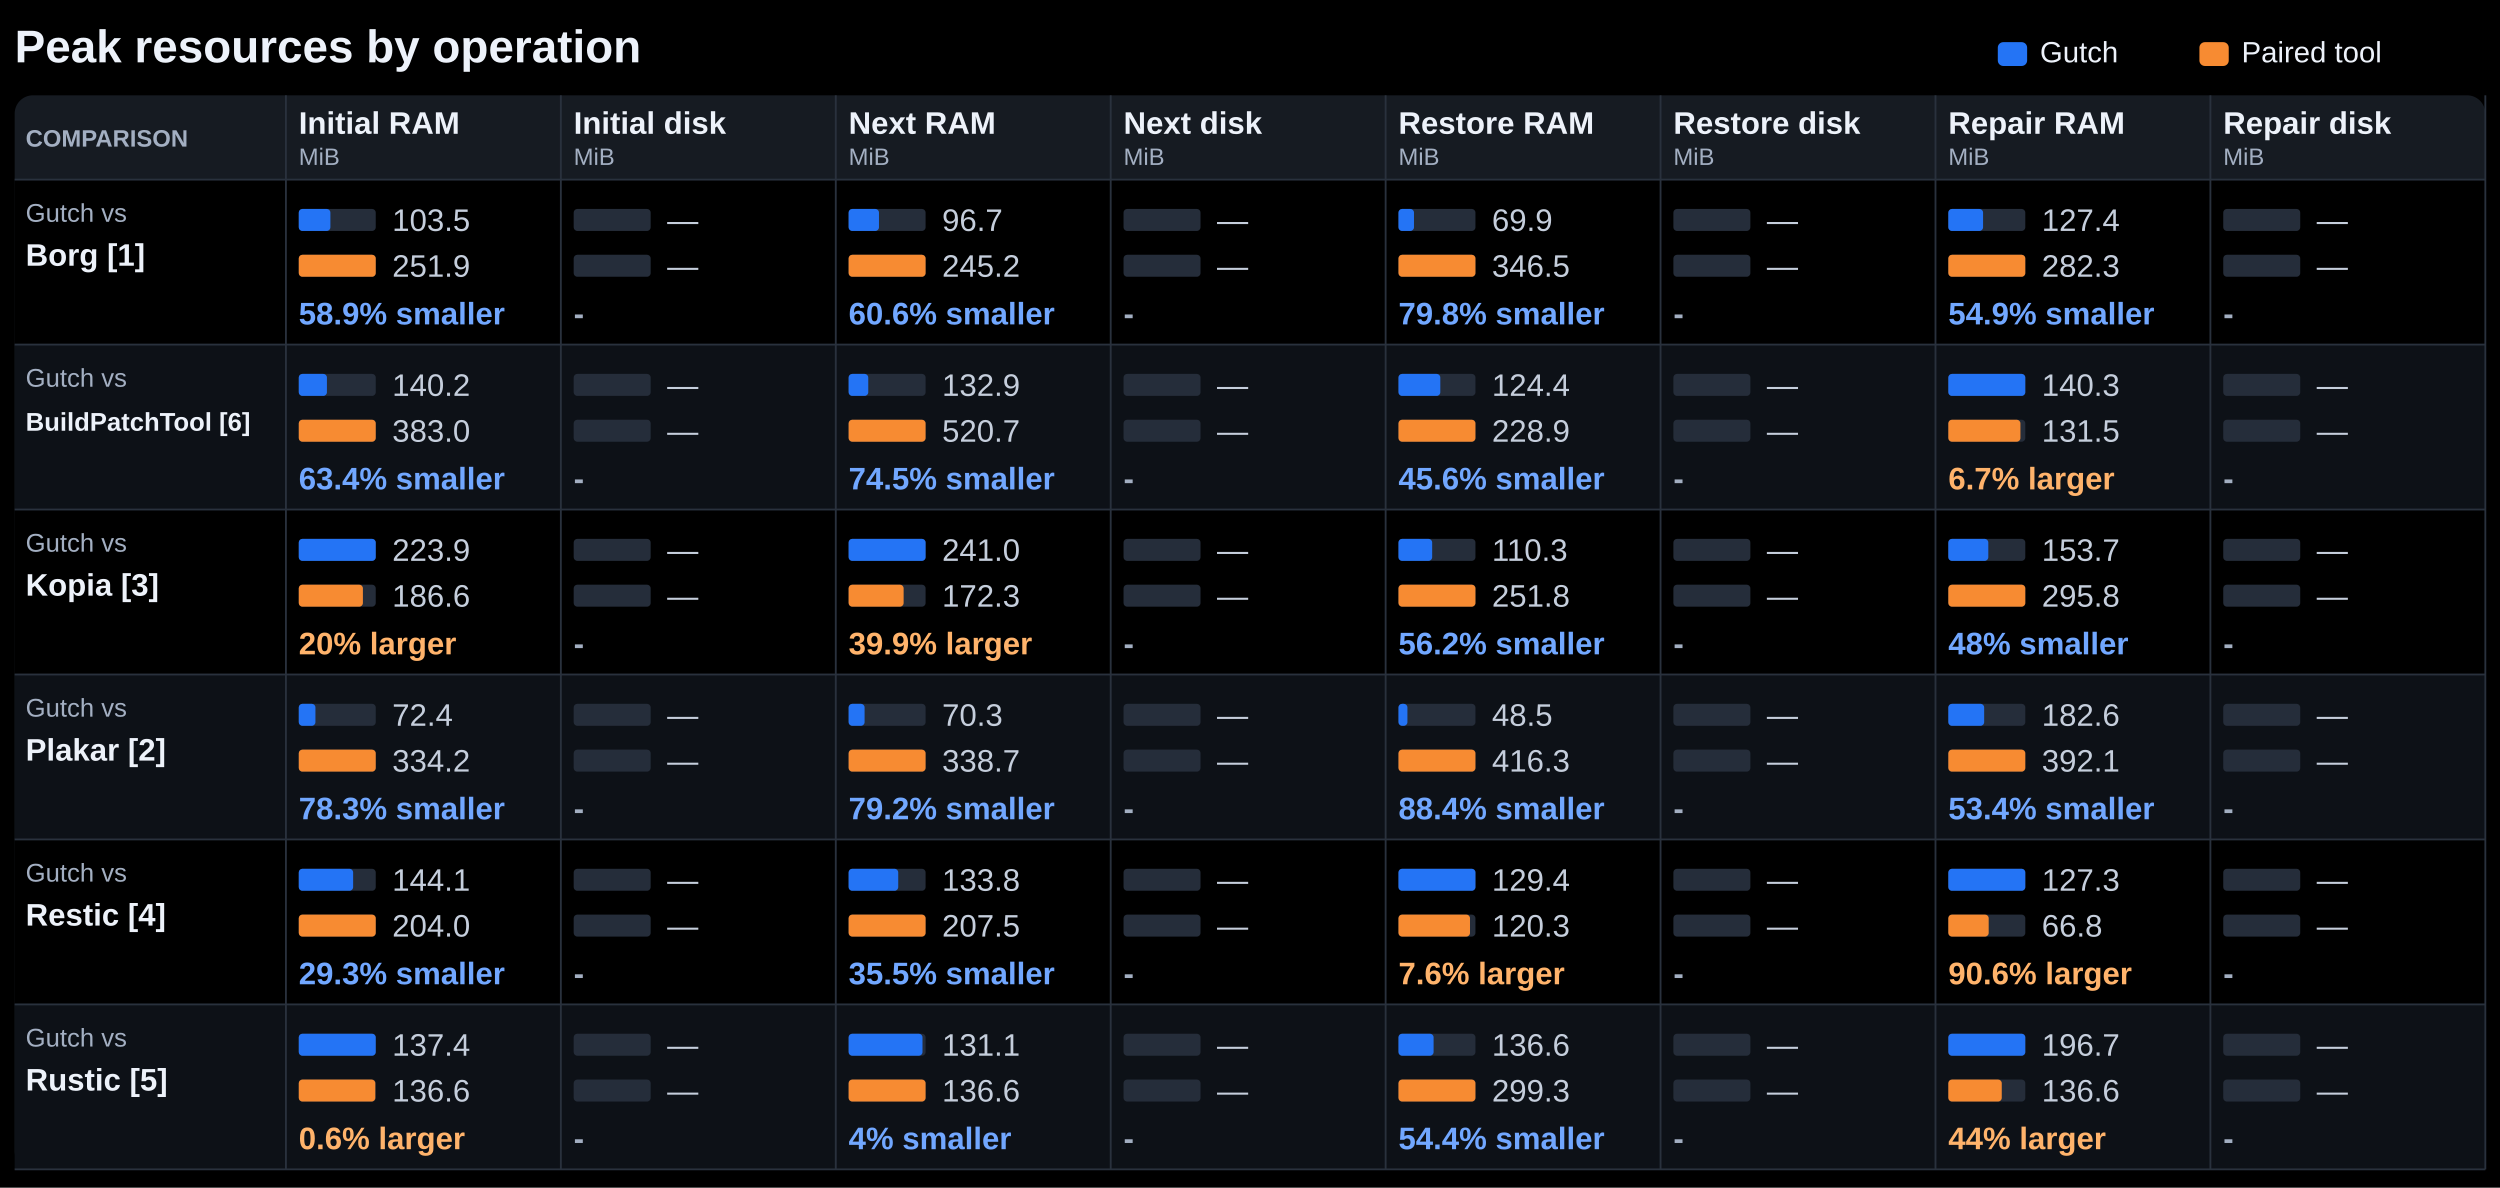
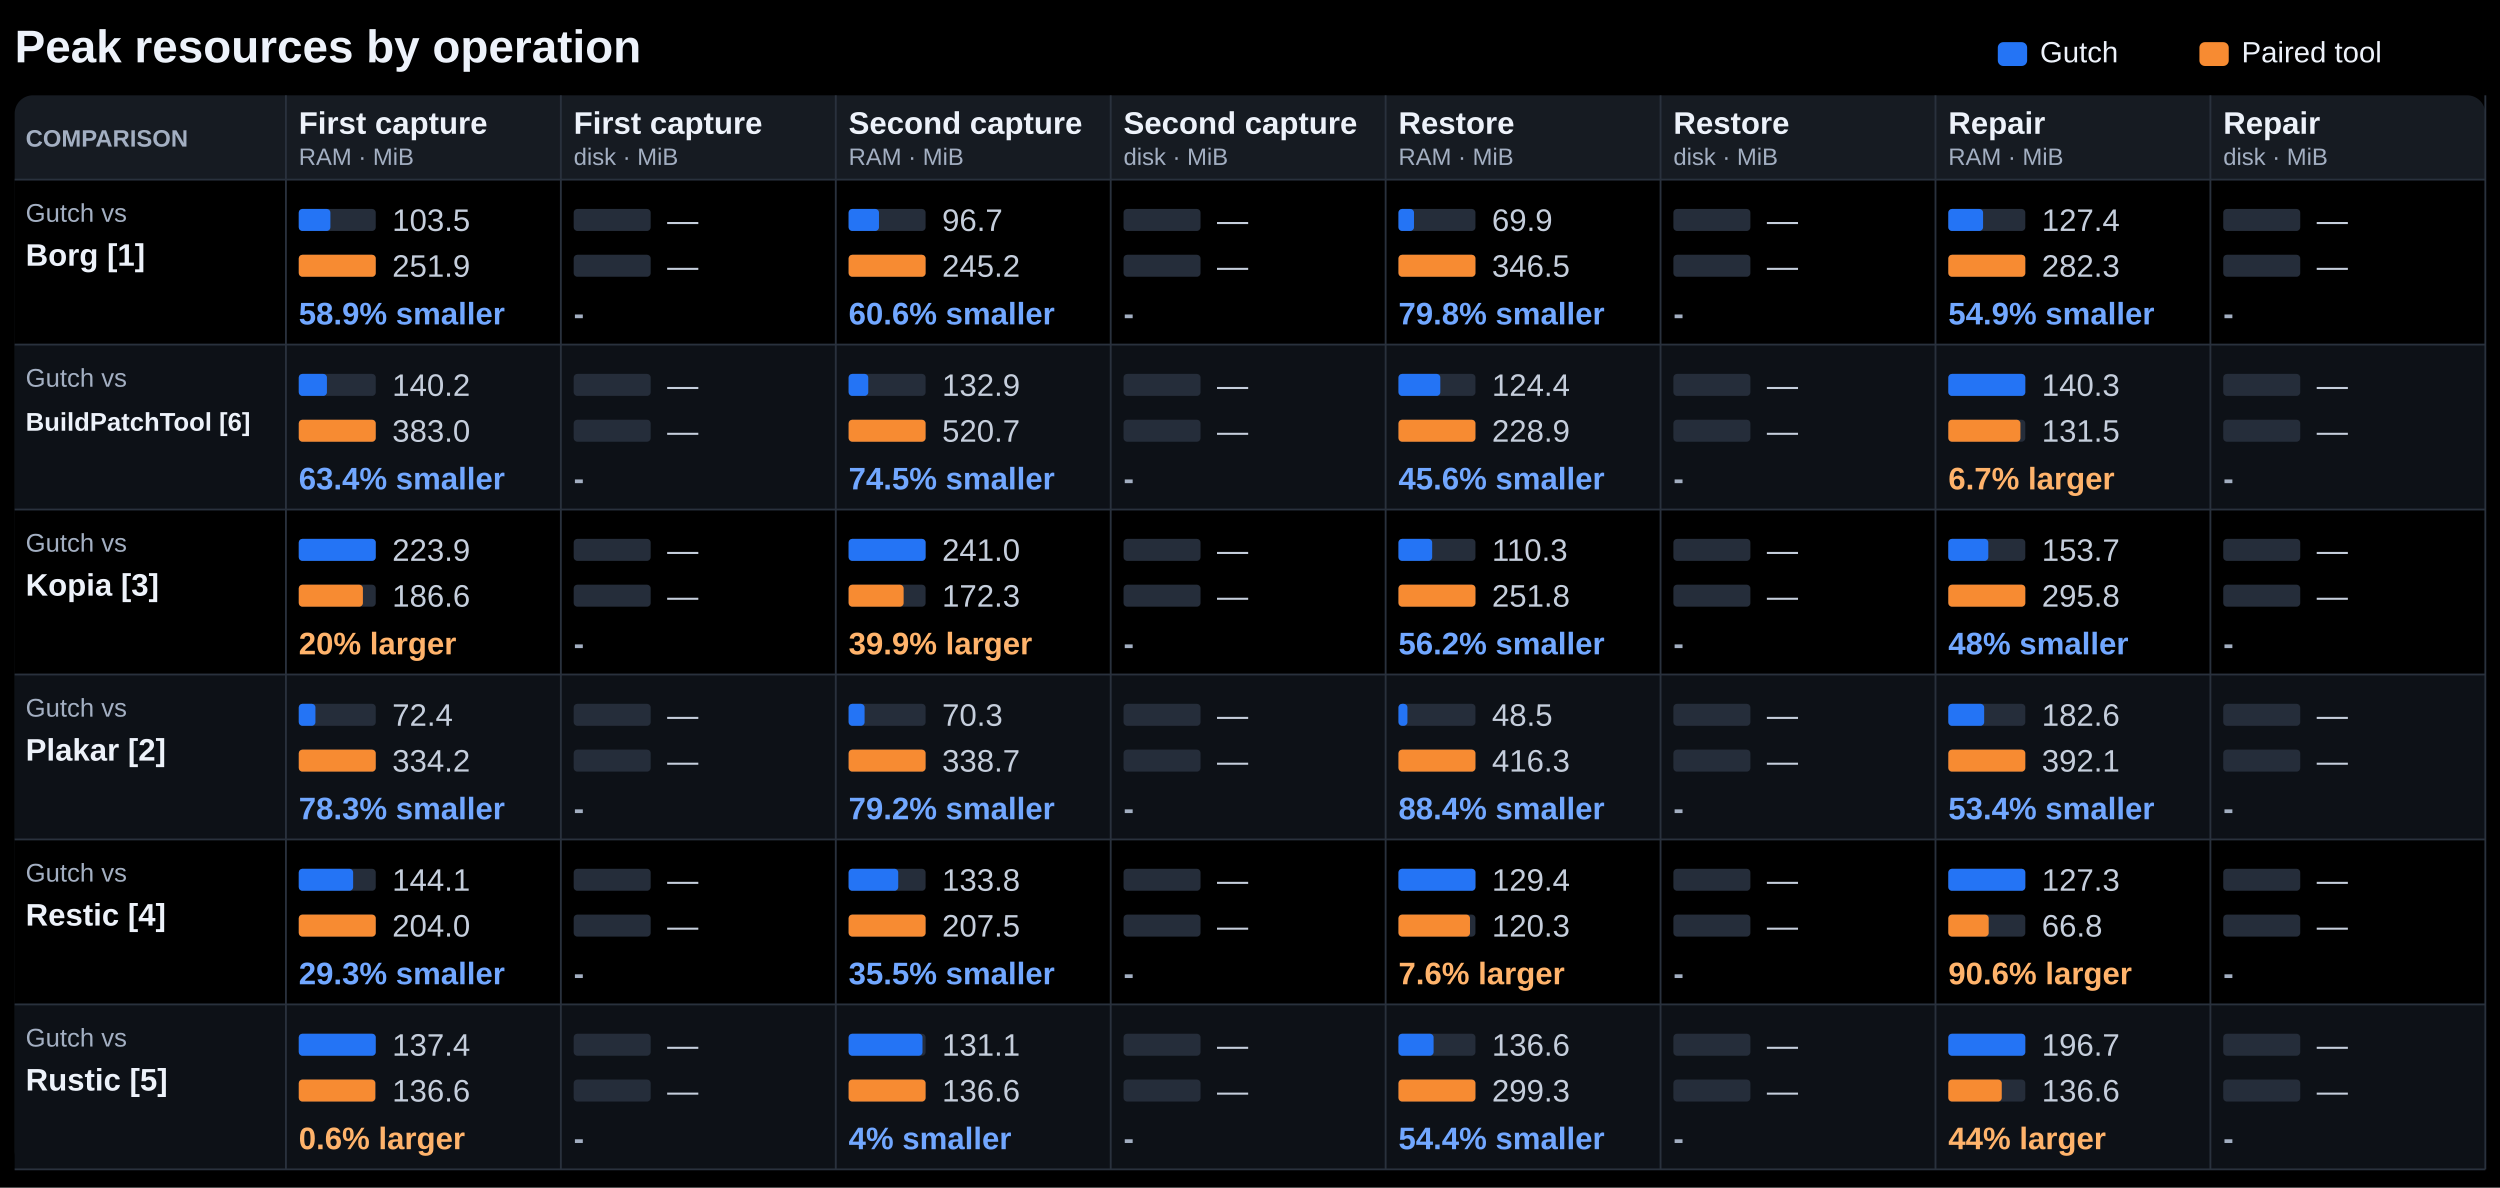
<svg xmlns="http://www.w3.org/2000/svg" width="1364" height="648" viewBox="0 0 1364 648" role="img" aria-labelledby="title description">
  <rect width="1364" height="648" fill="#000000" />
  <g font-family="Segoe UI, Arial, sans-serif" fill="#edf2fa">
    <text x="8" y="34" font-size="25" font-weight="700" fill="#edf2fa" text-anchor="start">Peak resources by operation</text>
    <rect x="1090" y="23" width="16.00" height="13" rx="3" fill="#2474f5" />
    <text x="1113" y="34" font-size="16" font-weight="400" fill="#edf2fa" text-anchor="start">Gutch</text>
    <rect x="1200" y="23" width="16.00" height="13" rx="3" fill="#f78b32" />
    <text x="1223" y="34" font-size="16" font-weight="400" fill="#edf2fa" text-anchor="start">Paired tool</text>
    <rect x="8" y="52" width="1348.00" height="586" rx="10" fill="#161b22" />
    <text x="14" y="80" font-size="13" font-weight="700" fill="#a3afc2" text-anchor="start">COMPARISON</text>
-     <text x="163" y="73" font-size="17" font-weight="650" fill="#edf2fa" text-anchor="start">Initial RAM</text>
-     <text x="163" y="90" font-size="13" font-weight="400" fill="#a3afc2" text-anchor="start">MiB</text>
-     <text x="313" y="73" font-size="17" font-weight="650" fill="#edf2fa" text-anchor="start">Initial disk</text>
-     <text x="313" y="90" font-size="13" font-weight="400" fill="#a3afc2" text-anchor="start">MiB</text>
-     <text x="463" y="73" font-size="17" font-weight="650" fill="#edf2fa" text-anchor="start">Next RAM</text>
-     <text x="463" y="90" font-size="13" font-weight="400" fill="#a3afc2" text-anchor="start">MiB</text>
-     <text x="613" y="73" font-size="17" font-weight="650" fill="#edf2fa" text-anchor="start">Next disk</text>
-     <text x="613" y="90" font-size="13" font-weight="400" fill="#a3afc2" text-anchor="start">MiB</text>
-     <text x="763" y="73" font-size="17" font-weight="650" fill="#edf2fa" text-anchor="start">Restore RAM</text>
-     <text x="763" y="90" font-size="13" font-weight="400" fill="#a3afc2" text-anchor="start">MiB</text>
-     <text x="913" y="73" font-size="17" font-weight="650" fill="#edf2fa" text-anchor="start">Restore disk</text>
-     <text x="913" y="90" font-size="13" font-weight="400" fill="#a3afc2" text-anchor="start">MiB</text>
-     <text x="1063" y="73" font-size="17" font-weight="650" fill="#edf2fa" text-anchor="start">Repair RAM</text>
-     <text x="1063" y="90" font-size="13" font-weight="400" fill="#a3afc2" text-anchor="start">MiB</text>
-     <text x="1213" y="73" font-size="17" font-weight="650" fill="#edf2fa" text-anchor="start">Repair disk</text>
-     <text x="1213" y="90" font-size="13" font-weight="400" fill="#a3afc2" text-anchor="start">MiB</text>
+     <text x="163" y="73" font-size="17" font-weight="650" fill="#edf2fa" text-anchor="start">First capture</text>
+     <text x="163" y="90" font-size="13" font-weight="400" fill="#a3afc2" text-anchor="start">RAM · MiB</text>
+     <text x="313" y="73" font-size="17" font-weight="650" fill="#edf2fa" text-anchor="start">First capture</text>
+     <text x="313" y="90" font-size="13" font-weight="400" fill="#a3afc2" text-anchor="start">disk · MiB</text>
+     <text x="463" y="73" font-size="17" font-weight="650" fill="#edf2fa" text-anchor="start">Second capture</text>
+     <text x="463" y="90" font-size="13" font-weight="400" fill="#a3afc2" text-anchor="start">RAM · MiB</text>
+     <text x="613" y="73" font-size="17" font-weight="650" fill="#edf2fa" text-anchor="start">Second capture</text>
+     <text x="613" y="90" font-size="13" font-weight="400" fill="#a3afc2" text-anchor="start">disk · MiB</text>
+     <text x="763" y="73" font-size="17" font-weight="650" fill="#edf2fa" text-anchor="start">Restore</text>
+     <text x="763" y="90" font-size="13" font-weight="400" fill="#a3afc2" text-anchor="start">RAM · MiB</text>
+     <text x="913" y="73" font-size="17" font-weight="650" fill="#edf2fa" text-anchor="start">Restore</text>
+     <text x="913" y="90" font-size="13" font-weight="400" fill="#a3afc2" text-anchor="start">disk · MiB</text>
+     <text x="1063" y="73" font-size="17" font-weight="650" fill="#edf2fa" text-anchor="start">Repair</text>
+     <text x="1063" y="90" font-size="13" font-weight="400" fill="#a3afc2" text-anchor="start">RAM · MiB</text>
+     <text x="1213" y="73" font-size="17" font-weight="650" fill="#edf2fa" text-anchor="start">Repair</text>
+     <text x="1213" y="90" font-size="13" font-weight="400" fill="#a3afc2" text-anchor="start">disk · MiB</text>
    <rect x="8" y="98" width="1348.00" height="90" rx="0" fill="#000000" />
    <path d="M8 98H1356" stroke="#29313d" />
    <text x="14" y="121" font-size="14" font-weight="400" fill="#a3afc2" text-anchor="start">Gutch vs</text>
    <text x="14" y="145" font-size="17" font-weight="650" fill="#edf2fa" text-anchor="start">Borg [1]</text>
    <rect x="163" y="114" width="42.00" height="12" rx="2" fill="#252d3a" />
    <rect x="163" y="114" width="17.26" height="12" rx="2" fill="#2474f5" />
    <text x="214" y="126" font-size="17" font-weight="400" fill="#c5cedc" text-anchor="start">103.5</text>
    <rect x="163" y="139" width="42.00" height="12" rx="2" fill="#252d3a" />
    <rect x="163" y="139" width="42.00" height="12" rx="2" fill="#f78b32" />
    <text x="214" y="151" font-size="17" font-weight="400" fill="#c5cedc" text-anchor="start">251.9</text>
    <text x="163" y="177" font-size="17" font-weight="700" fill="#71a7ff" text-anchor="start">58.9% smaller</text>
    <rect x="313" y="114" width="42.00" height="12" rx="2" fill="#252d3a" />
    <text x="364" y="126" font-size="17" font-weight="400" fill="#c5cedc" text-anchor="start">—</text>
    <rect x="313" y="139" width="42.00" height="12" rx="2" fill="#252d3a" />
    <text x="364" y="151" font-size="17" font-weight="400" fill="#c5cedc" text-anchor="start">—</text>
    <text x="313" y="177" font-size="17" font-weight="700" fill="#a3afc2" text-anchor="start">-</text>
    <rect x="463" y="114" width="42.00" height="12" rx="2" fill="#252d3a" />
    <rect x="463" y="114" width="16.57" height="12" rx="2" fill="#2474f5" />
    <text x="514" y="126" font-size="17" font-weight="400" fill="#c5cedc" text-anchor="start">96.7</text>
    <rect x="463" y="139" width="42.00" height="12" rx="2" fill="#252d3a" />
    <rect x="463" y="139" width="42.00" height="12" rx="2" fill="#f78b32" />
    <text x="514" y="151" font-size="17" font-weight="400" fill="#c5cedc" text-anchor="start">245.2</text>
    <text x="463" y="177" font-size="17" font-weight="700" fill="#71a7ff" text-anchor="start">60.6% smaller</text>
    <rect x="613" y="114" width="42.00" height="12" rx="2" fill="#252d3a" />
    <text x="664" y="126" font-size="17" font-weight="400" fill="#c5cedc" text-anchor="start">—</text>
    <rect x="613" y="139" width="42.00" height="12" rx="2" fill="#252d3a" />
    <text x="664" y="151" font-size="17" font-weight="400" fill="#c5cedc" text-anchor="start">—</text>
    <text x="613" y="177" font-size="17" font-weight="700" fill="#a3afc2" text-anchor="start">-</text>
    <rect x="763" y="114" width="42.00" height="12" rx="2" fill="#252d3a" />
    <rect x="763" y="114" width="8.47" height="12" rx="2" fill="#2474f5" />
    <text x="814" y="126" font-size="17" font-weight="400" fill="#c5cedc" text-anchor="start">69.9</text>
    <rect x="763" y="139" width="42.00" height="12" rx="2" fill="#252d3a" />
    <rect x="763" y="139" width="42.00" height="12" rx="2" fill="#f78b32" />
    <text x="814" y="151" font-size="17" font-weight="400" fill="#c5cedc" text-anchor="start">346.5</text>
    <text x="763" y="177" font-size="17" font-weight="700" fill="#71a7ff" text-anchor="start">79.8% smaller</text>
    <rect x="913" y="114" width="42.00" height="12" rx="2" fill="#252d3a" />
    <text x="964" y="126" font-size="17" font-weight="400" fill="#c5cedc" text-anchor="start">—</text>
    <rect x="913" y="139" width="42.00" height="12" rx="2" fill="#252d3a" />
    <text x="964" y="151" font-size="17" font-weight="400" fill="#c5cedc" text-anchor="start">—</text>
    <text x="913" y="177" font-size="17" font-weight="700" fill="#a3afc2" text-anchor="start">-</text>
    <rect x="1063" y="114" width="42.00" height="12" rx="2" fill="#252d3a" />
    <rect x="1063" y="114" width="18.96" height="12" rx="2" fill="#2474f5" />
    <text x="1114" y="126" font-size="17" font-weight="400" fill="#c5cedc" text-anchor="start">127.4</text>
    <rect x="1063" y="139" width="42.00" height="12" rx="2" fill="#252d3a" />
    <rect x="1063" y="139" width="42.00" height="12" rx="2" fill="#f78b32" />
    <text x="1114" y="151" font-size="17" font-weight="400" fill="#c5cedc" text-anchor="start">282.3</text>
    <text x="1063" y="177" font-size="17" font-weight="700" fill="#71a7ff" text-anchor="start">54.9% smaller</text>
    <rect x="1213" y="114" width="42.00" height="12" rx="2" fill="#252d3a" />
    <text x="1264" y="126" font-size="17" font-weight="400" fill="#c5cedc" text-anchor="start">—</text>
    <rect x="1213" y="139" width="42.00" height="12" rx="2" fill="#252d3a" />
    <text x="1264" y="151" font-size="17" font-weight="400" fill="#c5cedc" text-anchor="start">—</text>
    <text x="1213" y="177" font-size="17" font-weight="700" fill="#a3afc2" text-anchor="start">-</text>
    <rect x="8" y="188" width="1348.00" height="90" rx="0" fill="#0d1117" />
    <path d="M8 188H1356" stroke="#29313d" />
    <text x="14" y="211" font-size="14" font-weight="400" fill="#a3afc2" text-anchor="start">Gutch vs</text>
    <text x="14" y="235" font-size="14" font-weight="650" fill="#edf2fa" text-anchor="start">BuildPatchTool [6]</text>
    <rect x="163" y="204" width="42.00" height="12" rx="2" fill="#252d3a" />
    <rect x="163" y="204" width="15.37" height="12" rx="2" fill="#2474f5" />
    <text x="214" y="216" font-size="17" font-weight="400" fill="#c5cedc" text-anchor="start">140.2</text>
    <rect x="163" y="229" width="42.00" height="12" rx="2" fill="#252d3a" />
    <rect x="163" y="229" width="42.00" height="12" rx="2" fill="#f78b32" />
    <text x="214" y="241" font-size="17" font-weight="400" fill="#c5cedc" text-anchor="start">383.0</text>
    <text x="163" y="267" font-size="17" font-weight="700" fill="#71a7ff" text-anchor="start">63.4% smaller</text>
    <rect x="313" y="204" width="42.00" height="12" rx="2" fill="#252d3a" />
    <text x="364" y="216" font-size="17" font-weight="400" fill="#c5cedc" text-anchor="start">—</text>
    <rect x="313" y="229" width="42.00" height="12" rx="2" fill="#252d3a" />
    <text x="364" y="241" font-size="17" font-weight="400" fill="#c5cedc" text-anchor="start">—</text>
    <text x="313" y="267" font-size="17" font-weight="700" fill="#a3afc2" text-anchor="start">-</text>
    <rect x="463" y="204" width="42.00" height="12" rx="2" fill="#252d3a" />
    <rect x="463" y="204" width="10.72" height="12" rx="2" fill="#2474f5" />
    <text x="514" y="216" font-size="17" font-weight="400" fill="#c5cedc" text-anchor="start">132.9</text>
    <rect x="463" y="229" width="42.00" height="12" rx="2" fill="#252d3a" />
    <rect x="463" y="229" width="42.00" height="12" rx="2" fill="#f78b32" />
    <text x="514" y="241" font-size="17" font-weight="400" fill="#c5cedc" text-anchor="start">520.7</text>
    <text x="463" y="267" font-size="17" font-weight="700" fill="#71a7ff" text-anchor="start">74.5% smaller</text>
    <rect x="613" y="204" width="42.00" height="12" rx="2" fill="#252d3a" />
    <text x="664" y="216" font-size="17" font-weight="400" fill="#c5cedc" text-anchor="start">—</text>
    <rect x="613" y="229" width="42.00" height="12" rx="2" fill="#252d3a" />
    <text x="664" y="241" font-size="17" font-weight="400" fill="#c5cedc" text-anchor="start">—</text>
    <text x="613" y="267" font-size="17" font-weight="700" fill="#a3afc2" text-anchor="start">-</text>
    <rect x="763" y="204" width="42.00" height="12" rx="2" fill="#252d3a" />
    <rect x="763" y="204" width="22.83" height="12" rx="2" fill="#2474f5" />
    <text x="814" y="216" font-size="17" font-weight="400" fill="#c5cedc" text-anchor="start">124.4</text>
    <rect x="763" y="229" width="42.00" height="12" rx="2" fill="#252d3a" />
    <rect x="763" y="229" width="42.00" height="12" rx="2" fill="#f78b32" />
    <text x="814" y="241" font-size="17" font-weight="400" fill="#c5cedc" text-anchor="start">228.9</text>
    <text x="763" y="267" font-size="17" font-weight="700" fill="#71a7ff" text-anchor="start">45.6% smaller</text>
    <rect x="913" y="204" width="42.00" height="12" rx="2" fill="#252d3a" />
    <text x="964" y="216" font-size="17" font-weight="400" fill="#c5cedc" text-anchor="start">—</text>
    <rect x="913" y="229" width="42.00" height="12" rx="2" fill="#252d3a" />
    <text x="964" y="241" font-size="17" font-weight="400" fill="#c5cedc" text-anchor="start">—</text>
    <text x="913" y="267" font-size="17" font-weight="700" fill="#a3afc2" text-anchor="start">-</text>
    <rect x="1063" y="204" width="42.00" height="12" rx="2" fill="#252d3a" />
    <rect x="1063" y="204" width="42.00" height="12" rx="2" fill="#2474f5" />
    <text x="1114" y="216" font-size="17" font-weight="400" fill="#c5cedc" text-anchor="start">140.3</text>
    <rect x="1063" y="229" width="42.00" height="12" rx="2" fill="#252d3a" />
    <rect x="1063" y="229" width="39.34" height="12" rx="2" fill="#f78b32" />
    <text x="1114" y="241" font-size="17" font-weight="400" fill="#c5cedc" text-anchor="start">131.5</text>
    <text x="1063" y="267" font-size="17" font-weight="700" fill="#ffb36b" text-anchor="start">6.7% larger</text>
    <rect x="1213" y="204" width="42.00" height="12" rx="2" fill="#252d3a" />
    <text x="1264" y="216" font-size="17" font-weight="400" fill="#c5cedc" text-anchor="start">—</text>
    <rect x="1213" y="229" width="42.00" height="12" rx="2" fill="#252d3a" />
    <text x="1264" y="241" font-size="17" font-weight="400" fill="#c5cedc" text-anchor="start">—</text>
    <text x="1213" y="267" font-size="17" font-weight="700" fill="#a3afc2" text-anchor="start">-</text>
    <rect x="8" y="278" width="1348.00" height="90" rx="0" fill="#000000" />
    <path d="M8 278H1356" stroke="#29313d" />
    <text x="14" y="301" font-size="14" font-weight="400" fill="#a3afc2" text-anchor="start">Gutch vs</text>
    <text x="14" y="325" font-size="17" font-weight="650" fill="#edf2fa" text-anchor="start">Kopia [3]</text>
    <rect x="163" y="294" width="42.00" height="12" rx="2" fill="#252d3a" />
    <rect x="163" y="294" width="42.00" height="12" rx="2" fill="#2474f5" />
    <text x="214" y="306" font-size="17" font-weight="400" fill="#c5cedc" text-anchor="start">223.9</text>
    <rect x="163" y="319" width="42.00" height="12" rx="2" fill="#252d3a" />
    <rect x="163" y="319" width="35.00" height="12" rx="2" fill="#f78b32" />
    <text x="214" y="331" font-size="17" font-weight="400" fill="#c5cedc" text-anchor="start">186.6</text>
    <text x="163" y="357" font-size="17" font-weight="700" fill="#ffb36b" text-anchor="start">20% larger</text>
    <rect x="313" y="294" width="42.00" height="12" rx="2" fill="#252d3a" />
    <text x="364" y="306" font-size="17" font-weight="400" fill="#c5cedc" text-anchor="start">—</text>
    <rect x="313" y="319" width="42.00" height="12" rx="2" fill="#252d3a" />
    <text x="364" y="331" font-size="17" font-weight="400" fill="#c5cedc" text-anchor="start">—</text>
    <text x="313" y="357" font-size="17" font-weight="700" fill="#a3afc2" text-anchor="start">-</text>
    <rect x="463" y="294" width="42.00" height="12" rx="2" fill="#252d3a" />
    <rect x="463" y="294" width="42.00" height="12" rx="2" fill="#2474f5" />
    <text x="514" y="306" font-size="17" font-weight="400" fill="#c5cedc" text-anchor="start">241.0</text>
    <rect x="463" y="319" width="42.00" height="12" rx="2" fill="#252d3a" />
    <rect x="463" y="319" width="30.02" height="12" rx="2" fill="#f78b32" />
    <text x="514" y="331" font-size="17" font-weight="400" fill="#c5cedc" text-anchor="start">172.3</text>
    <text x="463" y="357" font-size="17" font-weight="700" fill="#ffb36b" text-anchor="start">39.9% larger</text>
    <rect x="613" y="294" width="42.00" height="12" rx="2" fill="#252d3a" />
    <text x="664" y="306" font-size="17" font-weight="400" fill="#c5cedc" text-anchor="start">—</text>
    <rect x="613" y="319" width="42.00" height="12" rx="2" fill="#252d3a" />
    <text x="664" y="331" font-size="17" font-weight="400" fill="#c5cedc" text-anchor="start">—</text>
    <text x="613" y="357" font-size="17" font-weight="700" fill="#a3afc2" text-anchor="start">-</text>
    <rect x="763" y="294" width="42.00" height="12" rx="2" fill="#252d3a" />
    <rect x="763" y="294" width="18.39" height="12" rx="2" fill="#2474f5" />
    <text x="814" y="306" font-size="17" font-weight="400" fill="#c5cedc" text-anchor="start">110.3</text>
    <rect x="763" y="319" width="42.00" height="12" rx="2" fill="#252d3a" />
    <rect x="763" y="319" width="42.00" height="12" rx="2" fill="#f78b32" />
    <text x="814" y="331" font-size="17" font-weight="400" fill="#c5cedc" text-anchor="start">251.8</text>
    <text x="763" y="357" font-size="17" font-weight="700" fill="#71a7ff" text-anchor="start">56.2% smaller</text>
    <rect x="913" y="294" width="42.00" height="12" rx="2" fill="#252d3a" />
    <text x="964" y="306" font-size="17" font-weight="400" fill="#c5cedc" text-anchor="start">—</text>
    <rect x="913" y="319" width="42.00" height="12" rx="2" fill="#252d3a" />
    <text x="964" y="331" font-size="17" font-weight="400" fill="#c5cedc" text-anchor="start">—</text>
    <text x="913" y="357" font-size="17" font-weight="700" fill="#a3afc2" text-anchor="start">-</text>
    <rect x="1063" y="294" width="42.00" height="12" rx="2" fill="#252d3a" />
    <rect x="1063" y="294" width="21.82" height="12" rx="2" fill="#2474f5" />
    <text x="1114" y="306" font-size="17" font-weight="400" fill="#c5cedc" text-anchor="start">153.7</text>
    <rect x="1063" y="319" width="42.00" height="12" rx="2" fill="#252d3a" />
    <rect x="1063" y="319" width="42.00" height="12" rx="2" fill="#f78b32" />
    <text x="1114" y="331" font-size="17" font-weight="400" fill="#c5cedc" text-anchor="start">295.8</text>
    <text x="1063" y="357" font-size="17" font-weight="700" fill="#71a7ff" text-anchor="start">48% smaller</text>
    <rect x="1213" y="294" width="42.00" height="12" rx="2" fill="#252d3a" />
    <text x="1264" y="306" font-size="17" font-weight="400" fill="#c5cedc" text-anchor="start">—</text>
    <rect x="1213" y="319" width="42.00" height="12" rx="2" fill="#252d3a" />
    <text x="1264" y="331" font-size="17" font-weight="400" fill="#c5cedc" text-anchor="start">—</text>
    <text x="1213" y="357" font-size="17" font-weight="700" fill="#a3afc2" text-anchor="start">-</text>
    <rect x="8" y="368" width="1348.00" height="90" rx="0" fill="#0d1117" />
    <path d="M8 368H1356" stroke="#29313d" />
    <text x="14" y="391" font-size="14" font-weight="400" fill="#a3afc2" text-anchor="start">Gutch vs</text>
    <text x="14" y="415" font-size="17" font-weight="650" fill="#edf2fa" text-anchor="start">Plakar [2]</text>
    <rect x="163" y="384" width="42.00" height="12" rx="2" fill="#252d3a" />
    <rect x="163" y="384" width="9.10" height="12" rx="2" fill="#2474f5" />
    <text x="214" y="396" font-size="17" font-weight="400" fill="#c5cedc" text-anchor="start">72.4</text>
    <rect x="163" y="409" width="42.00" height="12" rx="2" fill="#252d3a" />
    <rect x="163" y="409" width="42.00" height="12" rx="2" fill="#f78b32" />
    <text x="214" y="421" font-size="17" font-weight="400" fill="#c5cedc" text-anchor="start">334.2</text>
    <text x="163" y="447" font-size="17" font-weight="700" fill="#71a7ff" text-anchor="start">78.3% smaller</text>
    <rect x="313" y="384" width="42.00" height="12" rx="2" fill="#252d3a" />
    <text x="364" y="396" font-size="17" font-weight="400" fill="#c5cedc" text-anchor="start">—</text>
    <rect x="313" y="409" width="42.00" height="12" rx="2" fill="#252d3a" />
    <text x="364" y="421" font-size="17" font-weight="400" fill="#c5cedc" text-anchor="start">—</text>
    <text x="313" y="447" font-size="17" font-weight="700" fill="#a3afc2" text-anchor="start">-</text>
    <rect x="463" y="384" width="42.00" height="12" rx="2" fill="#252d3a" />
    <rect x="463" y="384" width="8.72" height="12" rx="2" fill="#2474f5" />
    <text x="514" y="396" font-size="17" font-weight="400" fill="#c5cedc" text-anchor="start">70.3</text>
    <rect x="463" y="409" width="42.00" height="12" rx="2" fill="#252d3a" />
    <rect x="463" y="409" width="42.00" height="12" rx="2" fill="#f78b32" />
    <text x="514" y="421" font-size="17" font-weight="400" fill="#c5cedc" text-anchor="start">338.7</text>
    <text x="463" y="447" font-size="17" font-weight="700" fill="#71a7ff" text-anchor="start">79.2% smaller</text>
    <rect x="613" y="384" width="42.00" height="12" rx="2" fill="#252d3a" />
    <text x="664" y="396" font-size="17" font-weight="400" fill="#c5cedc" text-anchor="start">—</text>
    <rect x="613" y="409" width="42.00" height="12" rx="2" fill="#252d3a" />
    <text x="664" y="421" font-size="17" font-weight="400" fill="#c5cedc" text-anchor="start">—</text>
    <text x="613" y="447" font-size="17" font-weight="700" fill="#a3afc2" text-anchor="start">-</text>
    <rect x="763" y="384" width="42.00" height="12" rx="2" fill="#252d3a" />
    <rect x="763" y="384" width="4.89" height="12" rx="2" fill="#2474f5" />
    <text x="814" y="396" font-size="17" font-weight="400" fill="#c5cedc" text-anchor="start">48.5</text>
    <rect x="763" y="409" width="42.00" height="12" rx="2" fill="#252d3a" />
    <rect x="763" y="409" width="42.00" height="12" rx="2" fill="#f78b32" />
    <text x="814" y="421" font-size="17" font-weight="400" fill="#c5cedc" text-anchor="start">416.3</text>
    <text x="763" y="447" font-size="17" font-weight="700" fill="#71a7ff" text-anchor="start">88.4% smaller</text>
    <rect x="913" y="384" width="42.00" height="12" rx="2" fill="#252d3a" />
    <text x="964" y="396" font-size="17" font-weight="400" fill="#c5cedc" text-anchor="start">—</text>
    <rect x="913" y="409" width="42.00" height="12" rx="2" fill="#252d3a" />
    <text x="964" y="421" font-size="17" font-weight="400" fill="#c5cedc" text-anchor="start">—</text>
    <text x="913" y="447" font-size="17" font-weight="700" fill="#a3afc2" text-anchor="start">-</text>
    <rect x="1063" y="384" width="42.00" height="12" rx="2" fill="#252d3a" />
    <rect x="1063" y="384" width="19.56" height="12" rx="2" fill="#2474f5" />
    <text x="1114" y="396" font-size="17" font-weight="400" fill="#c5cedc" text-anchor="start">182.6</text>
    <rect x="1063" y="409" width="42.00" height="12" rx="2" fill="#252d3a" />
    <rect x="1063" y="409" width="42.00" height="12" rx="2" fill="#f78b32" />
    <text x="1114" y="421" font-size="17" font-weight="400" fill="#c5cedc" text-anchor="start">392.1</text>
    <text x="1063" y="447" font-size="17" font-weight="700" fill="#71a7ff" text-anchor="start">53.4% smaller</text>
    <rect x="1213" y="384" width="42.00" height="12" rx="2" fill="#252d3a" />
    <text x="1264" y="396" font-size="17" font-weight="400" fill="#c5cedc" text-anchor="start">—</text>
    <rect x="1213" y="409" width="42.00" height="12" rx="2" fill="#252d3a" />
    <text x="1264" y="421" font-size="17" font-weight="400" fill="#c5cedc" text-anchor="start">—</text>
    <text x="1213" y="447" font-size="17" font-weight="700" fill="#a3afc2" text-anchor="start">-</text>
    <rect x="8" y="458" width="1348.00" height="90" rx="0" fill="#000000" />
    <path d="M8 458H1356" stroke="#29313d" />
    <text x="14" y="481" font-size="14" font-weight="400" fill="#a3afc2" text-anchor="start">Gutch vs</text>
    <text x="14" y="505" font-size="17" font-weight="650" fill="#edf2fa" text-anchor="start">Restic [4]</text>
    <rect x="163" y="474" width="42.00" height="12" rx="2" fill="#252d3a" />
    <rect x="163" y="474" width="29.67" height="12" rx="2" fill="#2474f5" />
    <text x="214" y="486" font-size="17" font-weight="400" fill="#c5cedc" text-anchor="start">144.1</text>
    <rect x="163" y="499" width="42.00" height="12" rx="2" fill="#252d3a" />
    <rect x="163" y="499" width="42.00" height="12" rx="2" fill="#f78b32" />
    <text x="214" y="511" font-size="17" font-weight="400" fill="#c5cedc" text-anchor="start">204.0</text>
    <text x="163" y="537" font-size="17" font-weight="700" fill="#71a7ff" text-anchor="start">29.3% smaller</text>
    <rect x="313" y="474" width="42.00" height="12" rx="2" fill="#252d3a" />
    <text x="364" y="486" font-size="17" font-weight="400" fill="#c5cedc" text-anchor="start">—</text>
    <rect x="313" y="499" width="42.00" height="12" rx="2" fill="#252d3a" />
    <text x="364" y="511" font-size="17" font-weight="400" fill="#c5cedc" text-anchor="start">—</text>
    <text x="313" y="537" font-size="17" font-weight="700" fill="#a3afc2" text-anchor="start">-</text>
    <rect x="463" y="474" width="42.00" height="12" rx="2" fill="#252d3a" />
    <rect x="463" y="474" width="27.07" height="12" rx="2" fill="#2474f5" />
    <text x="514" y="486" font-size="17" font-weight="400" fill="#c5cedc" text-anchor="start">133.8</text>
    <rect x="463" y="499" width="42.00" height="12" rx="2" fill="#252d3a" />
    <rect x="463" y="499" width="42.00" height="12" rx="2" fill="#f78b32" />
    <text x="514" y="511" font-size="17" font-weight="400" fill="#c5cedc" text-anchor="start">207.5</text>
    <text x="463" y="537" font-size="17" font-weight="700" fill="#71a7ff" text-anchor="start">35.5% smaller</text>
    <rect x="613" y="474" width="42.00" height="12" rx="2" fill="#252d3a" />
    <text x="664" y="486" font-size="17" font-weight="400" fill="#c5cedc" text-anchor="start">—</text>
    <rect x="613" y="499" width="42.00" height="12" rx="2" fill="#252d3a" />
    <text x="664" y="511" font-size="17" font-weight="400" fill="#c5cedc" text-anchor="start">—</text>
    <text x="613" y="537" font-size="17" font-weight="700" fill="#a3afc2" text-anchor="start">-</text>
    <rect x="763" y="474" width="42.00" height="12" rx="2" fill="#252d3a" />
    <rect x="763" y="474" width="42.00" height="12" rx="2" fill="#2474f5" />
    <text x="814" y="486" font-size="17" font-weight="400" fill="#c5cedc" text-anchor="start">129.4</text>
    <rect x="763" y="499" width="42.00" height="12" rx="2" fill="#252d3a" />
    <rect x="763" y="499" width="39.03" height="12" rx="2" fill="#f78b32" />
    <text x="814" y="511" font-size="17" font-weight="400" fill="#c5cedc" text-anchor="start">120.3</text>
    <text x="763" y="537" font-size="17" font-weight="700" fill="#ffb36b" text-anchor="start">7.6% larger</text>
    <rect x="913" y="474" width="42.00" height="12" rx="2" fill="#252d3a" />
    <text x="964" y="486" font-size="17" font-weight="400" fill="#c5cedc" text-anchor="start">—</text>
    <rect x="913" y="499" width="42.00" height="12" rx="2" fill="#252d3a" />
    <text x="964" y="511" font-size="17" font-weight="400" fill="#c5cedc" text-anchor="start">—</text>
    <text x="913" y="537" font-size="17" font-weight="700" fill="#a3afc2" text-anchor="start">-</text>
    <rect x="1063" y="474" width="42.00" height="12" rx="2" fill="#252d3a" />
    <rect x="1063" y="474" width="42.00" height="12" rx="2" fill="#2474f5" />
    <text x="1114" y="486" font-size="17" font-weight="400" fill="#c5cedc" text-anchor="start">127.3</text>
    <rect x="1063" y="499" width="42.00" height="12" rx="2" fill="#252d3a" />
    <rect x="1063" y="499" width="22.03" height="12" rx="2" fill="#f78b32" />
    <text x="1114" y="511" font-size="17" font-weight="400" fill="#c5cedc" text-anchor="start">66.8</text>
    <text x="1063" y="537" font-size="17" font-weight="700" fill="#ffb36b" text-anchor="start">90.6% larger</text>
    <rect x="1213" y="474" width="42.00" height="12" rx="2" fill="#252d3a" />
    <text x="1264" y="486" font-size="17" font-weight="400" fill="#c5cedc" text-anchor="start">—</text>
    <rect x="1213" y="499" width="42.00" height="12" rx="2" fill="#252d3a" />
    <text x="1264" y="511" font-size="17" font-weight="400" fill="#c5cedc" text-anchor="start">—</text>
    <text x="1213" y="537" font-size="17" font-weight="700" fill="#a3afc2" text-anchor="start">-</text>
    <rect x="8" y="548" width="1348.00" height="90" rx="0" fill="#0d1117" />
    <path d="M8 548H1356" stroke="#29313d" />
    <text x="14" y="571" font-size="14" font-weight="400" fill="#a3afc2" text-anchor="start">Gutch vs</text>
    <text x="14" y="595" font-size="17" font-weight="650" fill="#edf2fa" text-anchor="start">Rustic [5]</text>
    <rect x="163" y="564" width="42.00" height="12" rx="2" fill="#252d3a" />
    <rect x="163" y="564" width="42.00" height="12" rx="2" fill="#2474f5" />
    <text x="214" y="576" font-size="17" font-weight="400" fill="#c5cedc" text-anchor="start">137.4</text>
    <rect x="163" y="589" width="42.00" height="12" rx="2" fill="#252d3a" />
    <rect x="163" y="589" width="41.76" height="12" rx="2" fill="#f78b32" />
    <text x="214" y="601" font-size="17" font-weight="400" fill="#c5cedc" text-anchor="start">136.6</text>
    <text x="163" y="627" font-size="17" font-weight="700" fill="#ffb36b" text-anchor="start">0.6% larger</text>
    <rect x="313" y="564" width="42.00" height="12" rx="2" fill="#252d3a" />
    <text x="364" y="576" font-size="17" font-weight="400" fill="#c5cedc" text-anchor="start">—</text>
    <rect x="313" y="589" width="42.00" height="12" rx="2" fill="#252d3a" />
    <text x="364" y="601" font-size="17" font-weight="400" fill="#c5cedc" text-anchor="start">—</text>
    <text x="313" y="627" font-size="17" font-weight="700" fill="#a3afc2" text-anchor="start">-</text>
    <rect x="463" y="564" width="42.00" height="12" rx="2" fill="#252d3a" />
    <rect x="463" y="564" width="40.31" height="12" rx="2" fill="#2474f5" />
    <text x="514" y="576" font-size="17" font-weight="400" fill="#c5cedc" text-anchor="start">131.1</text>
    <rect x="463" y="589" width="42.00" height="12" rx="2" fill="#252d3a" />
    <rect x="463" y="589" width="42.00" height="12" rx="2" fill="#f78b32" />
    <text x="514" y="601" font-size="17" font-weight="400" fill="#c5cedc" text-anchor="start">136.6</text>
    <text x="463" y="627" font-size="17" font-weight="700" fill="#71a7ff" text-anchor="start">4% smaller</text>
    <rect x="613" y="564" width="42.00" height="12" rx="2" fill="#252d3a" />
    <text x="664" y="576" font-size="17" font-weight="400" fill="#c5cedc" text-anchor="start">—</text>
    <rect x="613" y="589" width="42.00" height="12" rx="2" fill="#252d3a" />
    <text x="664" y="601" font-size="17" font-weight="400" fill="#c5cedc" text-anchor="start">—</text>
    <text x="613" y="627" font-size="17" font-weight="700" fill="#a3afc2" text-anchor="start">-</text>
    <rect x="763" y="564" width="42.00" height="12" rx="2" fill="#252d3a" />
    <rect x="763" y="564" width="19.17" height="12" rx="2" fill="#2474f5" />
    <text x="814" y="576" font-size="17" font-weight="400" fill="#c5cedc" text-anchor="start">136.6</text>
    <rect x="763" y="589" width="42.00" height="12" rx="2" fill="#252d3a" />
    <rect x="763" y="589" width="42.00" height="12" rx="2" fill="#f78b32" />
    <text x="814" y="601" font-size="17" font-weight="400" fill="#c5cedc" text-anchor="start">299.3</text>
    <text x="763" y="627" font-size="17" font-weight="700" fill="#71a7ff" text-anchor="start">54.4% smaller</text>
    <rect x="913" y="564" width="42.00" height="12" rx="2" fill="#252d3a" />
    <text x="964" y="576" font-size="17" font-weight="400" fill="#c5cedc" text-anchor="start">—</text>
    <rect x="913" y="589" width="42.00" height="12" rx="2" fill="#252d3a" />
    <text x="964" y="601" font-size="17" font-weight="400" fill="#c5cedc" text-anchor="start">—</text>
    <text x="913" y="627" font-size="17" font-weight="700" fill="#a3afc2" text-anchor="start">-</text>
    <rect x="1063" y="564" width="42.00" height="12" rx="2" fill="#252d3a" />
    <rect x="1063" y="564" width="42.00" height="12" rx="2" fill="#2474f5" />
    <text x="1114" y="576" font-size="17" font-weight="400" fill="#c5cedc" text-anchor="start">196.7</text>
    <rect x="1063" y="589" width="42.00" height="12" rx="2" fill="#252d3a" />
    <rect x="1063" y="589" width="29.16" height="12" rx="2" fill="#f78b32" />
    <text x="1114" y="601" font-size="17" font-weight="400" fill="#c5cedc" text-anchor="start">136.6</text>
    <text x="1063" y="627" font-size="17" font-weight="700" fill="#ffb36b" text-anchor="start">44% larger</text>
    <rect x="1213" y="564" width="42.00" height="12" rx="2" fill="#252d3a" />
    <text x="1264" y="576" font-size="17" font-weight="400" fill="#c5cedc" text-anchor="start">—</text>
    <rect x="1213" y="589" width="42.00" height="12" rx="2" fill="#252d3a" />
    <text x="1264" y="601" font-size="17" font-weight="400" fill="#c5cedc" text-anchor="start">—</text>
    <text x="1213" y="627" font-size="17" font-weight="700" fill="#a3afc2" text-anchor="start">-</text>
    <path d="M156 52V638" stroke="#29313d" />
    <path d="M306 52V638" stroke="#29313d" />
    <path d="M456 52V638" stroke="#29313d" />
    <path d="M606 52V638" stroke="#29313d" />
    <path d="M756 52V638" stroke="#29313d" />
    <path d="M906 52V638" stroke="#29313d" />
    <path d="M1056 52V638" stroke="#29313d" />
    <path d="M1206 52V638" stroke="#29313d" />
    <path d="M1356 52V638" stroke="#29313d" />
    <path d="M8 638H1356" stroke="#29313d" />
  </g>
</svg>
